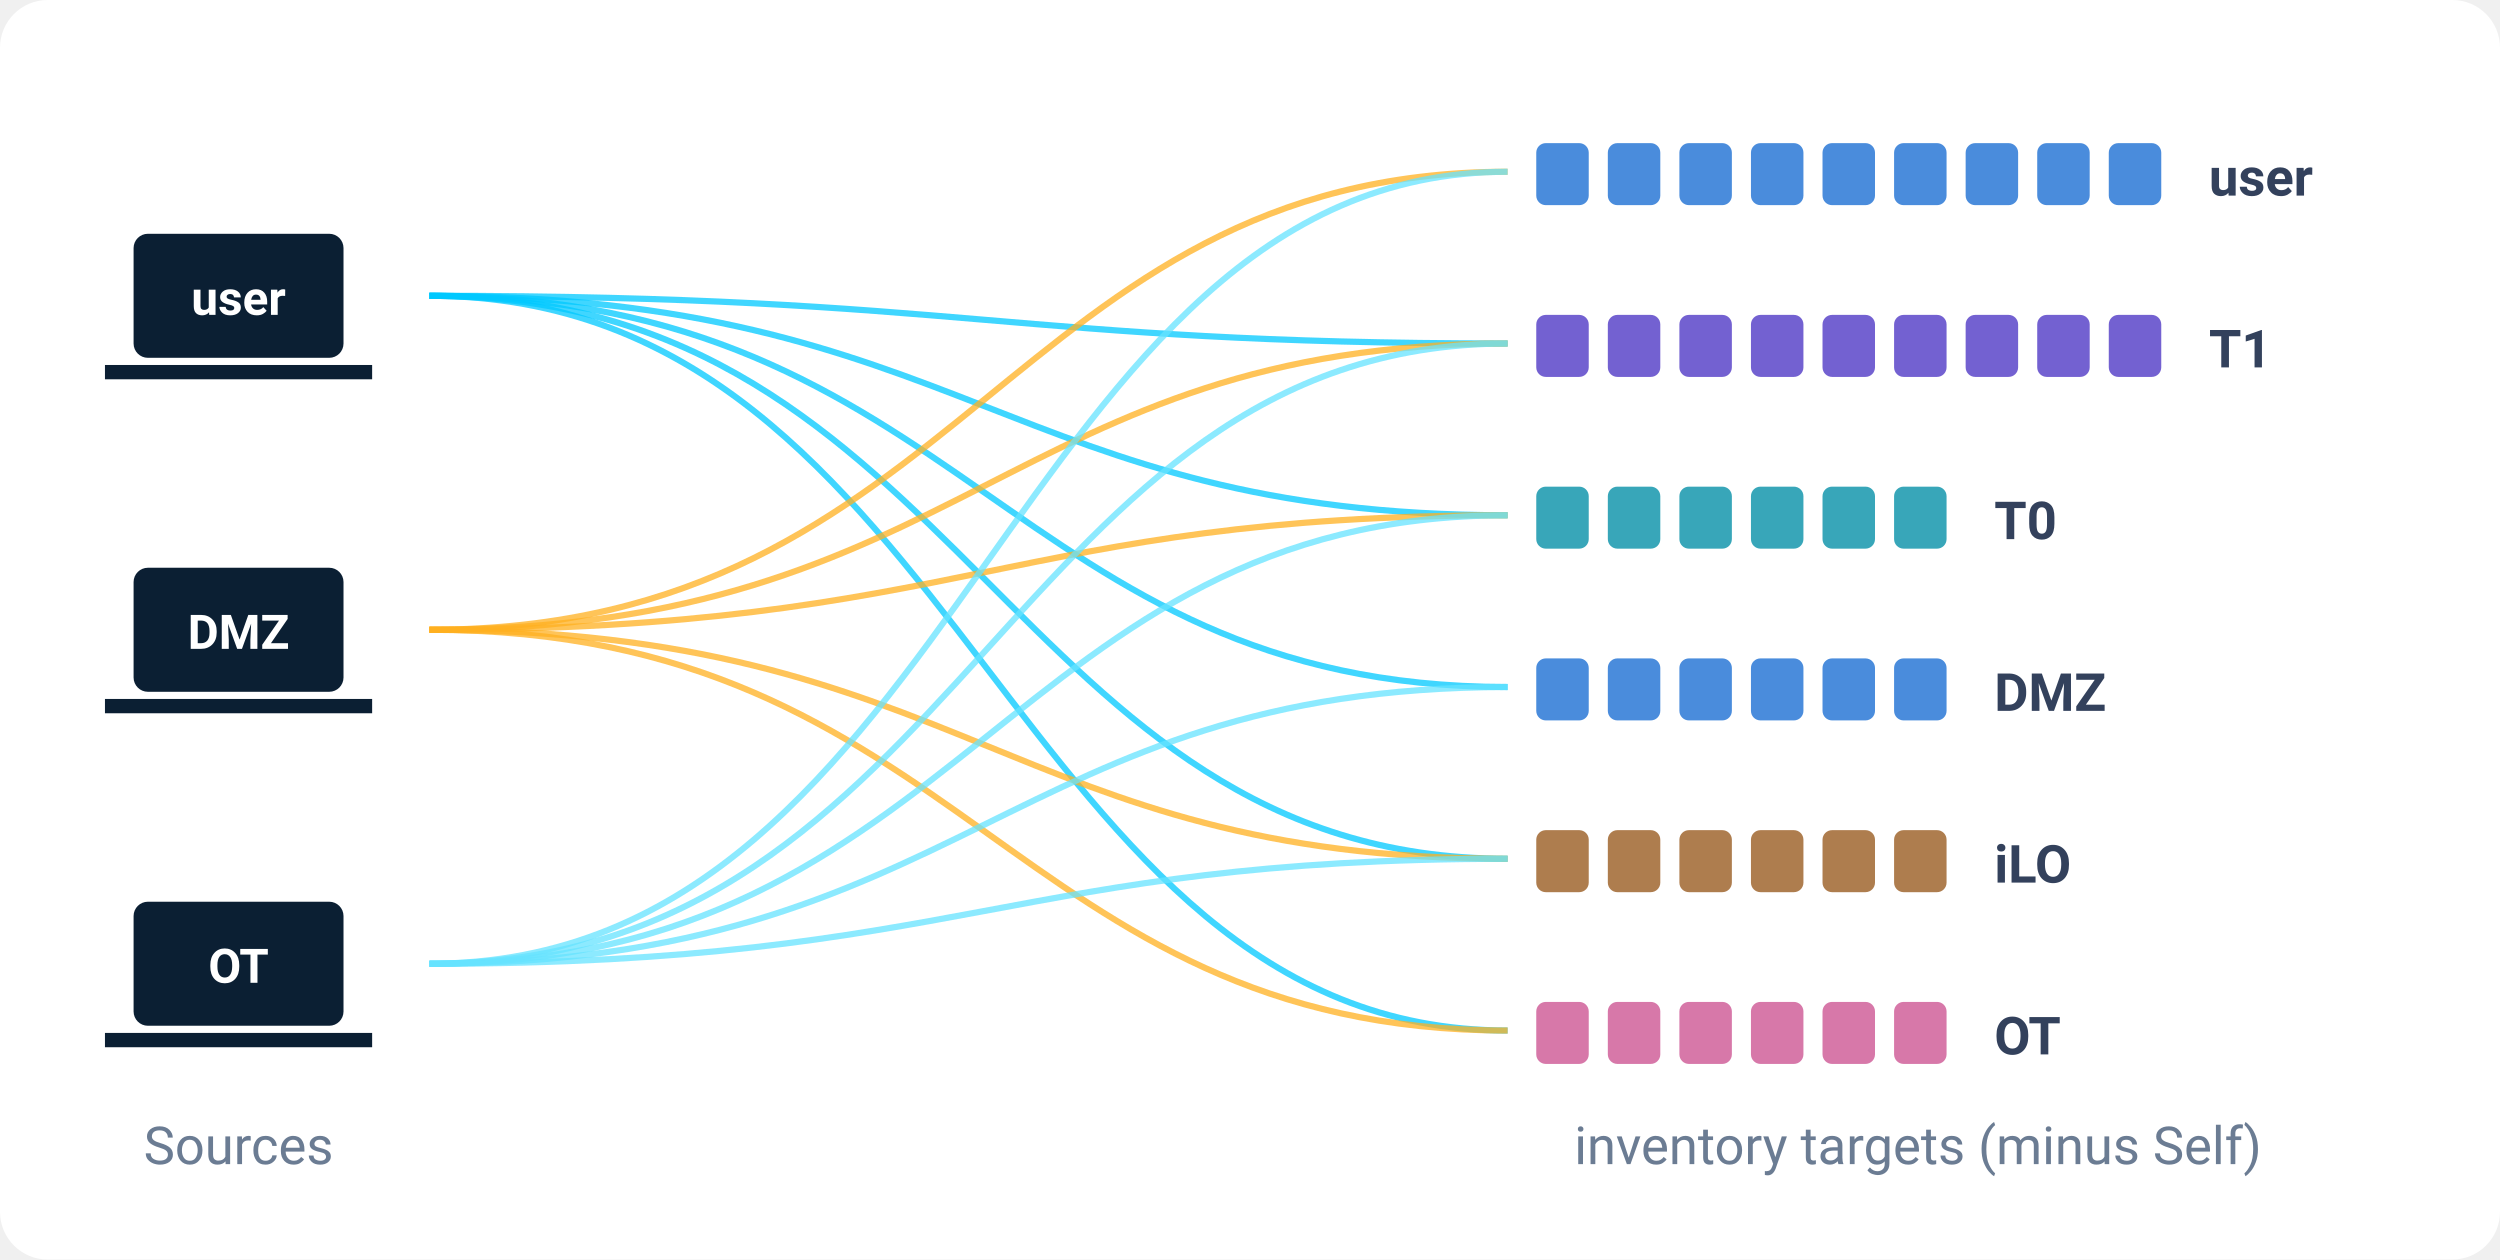
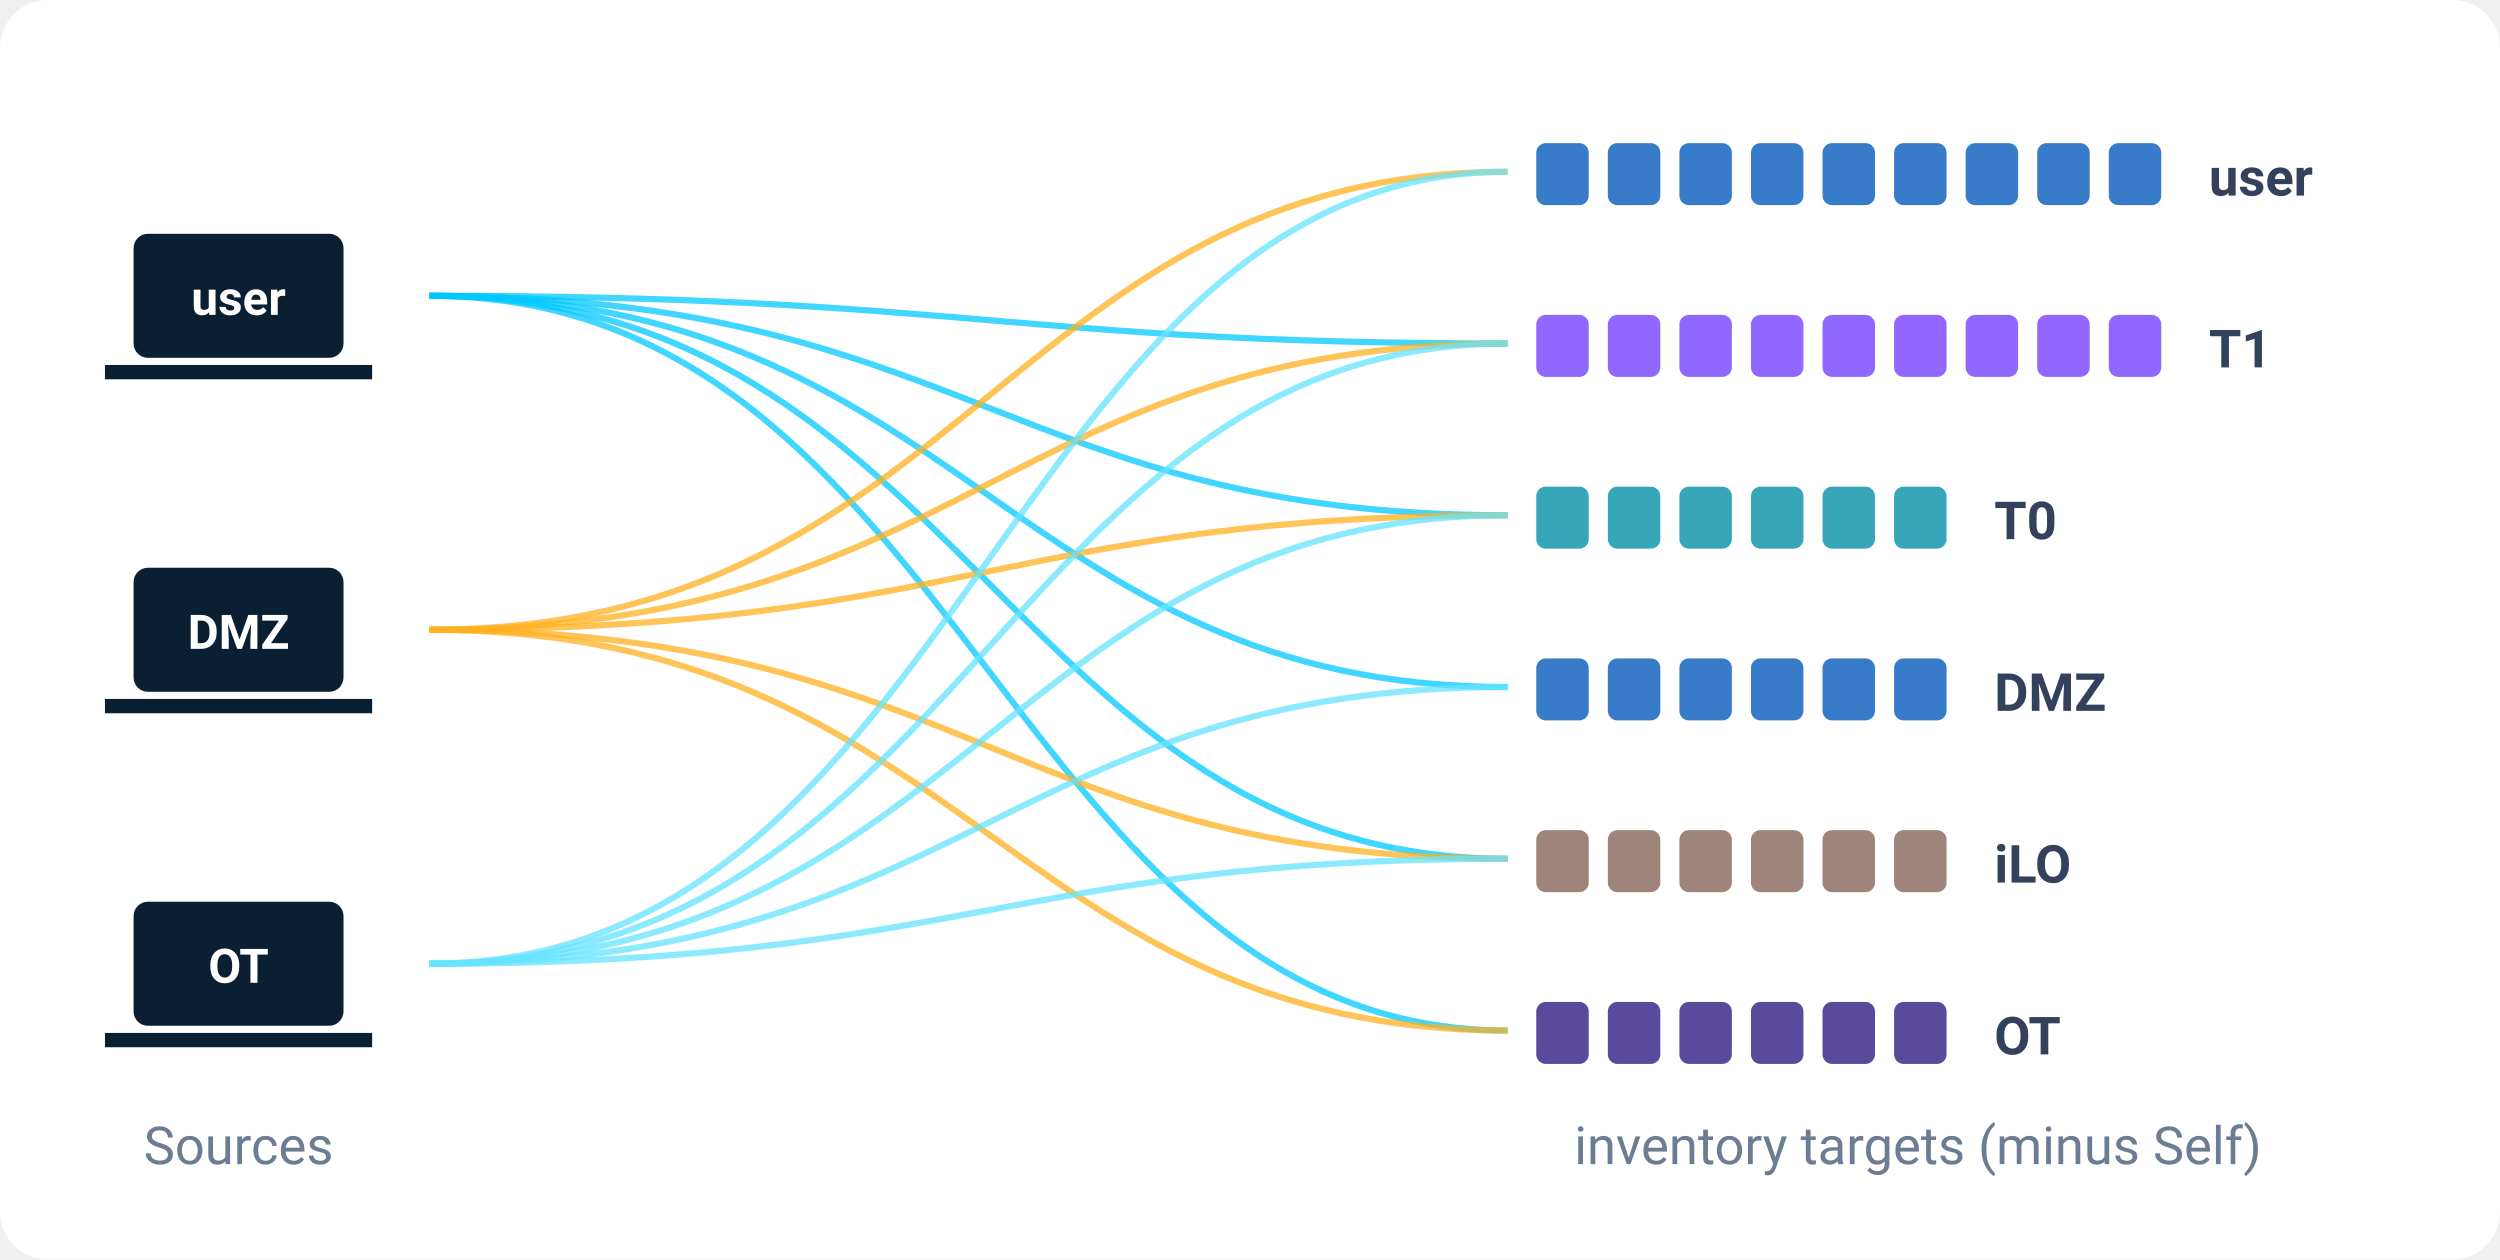
<svg xmlns="http://www.w3.org/2000/svg" width="524" height="264" viewBox="-12 -12 524 264" role="img" aria-label="Several Sources, one method: every Source scans the whole inventory minus itself">
  <rect x="-12" y="-12" width="524" height="264" rx="10" fill="#fff" />
  <text x="451" y="29" style="font-family:-apple-system,'Segoe UI',Roboto,Helvetica,Arial,sans-serif;font-weight:600;font-size:11px;fill:#33415c">user</text>
-   <rect x="310" y="18" width="11" height="13" rx="2" fill="#2a78d6" opacity=".85" />
-   <rect x="325" y="18" width="11" height="13" rx="2" fill="#2a78d6" opacity=".85" />
-   <rect x="340" y="18" width="11" height="13" rx="2" fill="#2a78d6" opacity=".85" />
-   <rect x="355" y="18" width="11" height="13" rx="2" fill="#2a78d6" opacity=".85" />
-   <rect x="370" y="18" width="11" height="13" rx="2" fill="#2a78d6" opacity=".85" />
-   <rect x="385" y="18" width="11" height="13" rx="2" fill="#2a78d6" opacity=".85" />
-   <rect x="400" y="18" width="11" height="13" rx="2" fill="#2a78d6" opacity=".85" />
-   <rect x="415" y="18" width="11" height="13" rx="2" fill="#2a78d6" opacity=".85" />
-   <rect x="430" y="18" width="11" height="13" rx="2" fill="#2a78d6" opacity=".85" />
+   <rect x="310" y="18" width="11" height="13" rx="2" fill="#1565c0" opacity=".85" />
+   <rect x="325" y="18" width="11" height="13" rx="2" fill="#1565c0" opacity=".85" />
+   <rect x="340" y="18" width="11" height="13" rx="2" fill="#1565c0" opacity=".85" />
+   <rect x="355" y="18" width="11" height="13" rx="2" fill="#1565c0" opacity=".85" />
+   <rect x="370" y="18" width="11" height="13" rx="2" fill="#1565c0" opacity=".85" />
+   <rect x="385" y="18" width="11" height="13" rx="2" fill="#1565c0" opacity=".85" />
+   <rect x="400" y="18" width="11" height="13" rx="2" fill="#1565c0" opacity=".85" />
+   <rect x="415" y="18" width="11" height="13" rx="2" fill="#1565c0" opacity=".85" />
+   <rect x="430" y="18" width="11" height="13" rx="2" fill="#1565c0" opacity=".85" />
  <text x="451" y="65" style="font-family:-apple-system,'Segoe UI',Roboto,Helvetica,Arial,sans-serif;font-weight:600;font-size:11px;fill:#33415c">T1</text>
-   <rect x="310" y="54" width="11" height="13" rx="2" fill="#5b45c9" opacity=".85" />
-   <rect x="325" y="54" width="11" height="13" rx="2" fill="#5b45c9" opacity=".85" />
-   <rect x="340" y="54" width="11" height="13" rx="2" fill="#5b45c9" opacity=".85" />
-   <rect x="355" y="54" width="11" height="13" rx="2" fill="#5b45c9" opacity=".85" />
-   <rect x="370" y="54" width="11" height="13" rx="2" fill="#5b45c9" opacity=".85" />
-   <rect x="385" y="54" width="11" height="13" rx="2" fill="#5b45c9" opacity=".85" />
-   <rect x="400" y="54" width="11" height="13" rx="2" fill="#5b45c9" opacity=".85" />
-   <rect x="415" y="54" width="11" height="13" rx="2" fill="#5b45c9" opacity=".85" />
-   <rect x="430" y="54" width="11" height="13" rx="2" fill="#5b45c9" opacity=".85" />
+   <rect x="310" y="54" width="11" height="13" rx="2" fill="#7c4dff" opacity=".85" />
+   <rect x="325" y="54" width="11" height="13" rx="2" fill="#7c4dff" opacity=".85" />
+   <rect x="340" y="54" width="11" height="13" rx="2" fill="#7c4dff" opacity=".85" />
+   <rect x="355" y="54" width="11" height="13" rx="2" fill="#7c4dff" opacity=".85" />
+   <rect x="370" y="54" width="11" height="13" rx="2" fill="#7c4dff" opacity=".85" />
+   <rect x="385" y="54" width="11" height="13" rx="2" fill="#7c4dff" opacity=".85" />
+   <rect x="400" y="54" width="11" height="13" rx="2" fill="#7c4dff" opacity=".85" />
+   <rect x="415" y="54" width="11" height="13" rx="2" fill="#7c4dff" opacity=".85" />
+   <rect x="430" y="54" width="11" height="13" rx="2" fill="#7c4dff" opacity=".85" />
  <text x="406" y="101" style="font-family:-apple-system,'Segoe UI',Roboto,Helvetica,Arial,sans-serif;font-weight:600;font-size:11px;fill:#33415c">T0</text>
  <rect x="310" y="90" width="11" height="13" rx="2" fill="#1597ad" opacity=".85" />
  <rect x="325" y="90" width="11" height="13" rx="2" fill="#1597ad" opacity=".85" />
  <rect x="340" y="90" width="11" height="13" rx="2" fill="#1597ad" opacity=".85" />
  <rect x="355" y="90" width="11" height="13" rx="2" fill="#1597ad" opacity=".85" />
  <rect x="370" y="90" width="11" height="13" rx="2" fill="#1597ad" opacity=".85" />
  <rect x="385" y="90" width="11" height="13" rx="2" fill="#1597ad" opacity=".85" />
  <text x="406" y="137" style="font-family:-apple-system,'Segoe UI',Roboto,Helvetica,Arial,sans-serif;font-weight:600;font-size:11px;fill:#33415c">DMZ</text>
-   <rect x="310" y="126" width="11" height="13" rx="2" fill="#2a78d6" opacity=".85" />
-   <rect x="325" y="126" width="11" height="13" rx="2" fill="#2a78d6" opacity=".85" />
-   <rect x="340" y="126" width="11" height="13" rx="2" fill="#2a78d6" opacity=".85" />
-   <rect x="355" y="126" width="11" height="13" rx="2" fill="#2a78d6" opacity=".85" />
-   <rect x="370" y="126" width="11" height="13" rx="2" fill="#2a78d6" opacity=".85" />
-   <rect x="385" y="126" width="11" height="13" rx="2" fill="#2a78d6" opacity=".85" />
+   <rect x="310" y="126" width="11" height="13" rx="2" fill="#1565c0" opacity=".85" />
+   <rect x="325" y="126" width="11" height="13" rx="2" fill="#1565c0" opacity=".85" />
+   <rect x="340" y="126" width="11" height="13" rx="2" fill="#1565c0" opacity=".85" />
+   <rect x="355" y="126" width="11" height="13" rx="2" fill="#1565c0" opacity=".85" />
+   <rect x="370" y="126" width="11" height="13" rx="2" fill="#1565c0" opacity=".85" />
+   <rect x="385" y="126" width="11" height="13" rx="2" fill="#1565c0" opacity=".85" />
  <text x="406" y="173" style="font-family:-apple-system,'Segoe UI',Roboto,Helvetica,Arial,sans-serif;font-weight:600;font-size:11px;fill:#33415c">iLO</text>
-   <rect x="310" y="162" width="11" height="13" rx="2" fill="#a0662f" opacity=".85" />
-   <rect x="325" y="162" width="11" height="13" rx="2" fill="#a0662f" opacity=".85" />
-   <rect x="340" y="162" width="11" height="13" rx="2" fill="#a0662f" opacity=".85" />
-   <rect x="355" y="162" width="11" height="13" rx="2" fill="#a0662f" opacity=".85" />
-   <rect x="370" y="162" width="11" height="13" rx="2" fill="#a0662f" opacity=".85" />
-   <rect x="385" y="162" width="11" height="13" rx="2" fill="#a0662f" opacity=".85" />
+   <rect x="310" y="162" width="11" height="13" rx="2" fill="#8d6e63" opacity=".85" />
+   <rect x="325" y="162" width="11" height="13" rx="2" fill="#8d6e63" opacity=".85" />
+   <rect x="340" y="162" width="11" height="13" rx="2" fill="#8d6e63" opacity=".85" />
+   <rect x="355" y="162" width="11" height="13" rx="2" fill="#8d6e63" opacity=".85" />
+   <rect x="370" y="162" width="11" height="13" rx="2" fill="#8d6e63" opacity=".85" />
+   <rect x="385" y="162" width="11" height="13" rx="2" fill="#8d6e63" opacity=".85" />
  <text x="406" y="209" style="font-family:-apple-system,'Segoe UI',Roboto,Helvetica,Arial,sans-serif;font-weight:600;font-size:11px;fill:#33415c">OT</text>
-   <rect x="310" y="198" width="11" height="13" rx="2" fill="#d0609a" opacity=".85" />
-   <rect x="325" y="198" width="11" height="13" rx="2" fill="#d0609a" opacity=".85" />
-   <rect x="340" y="198" width="11" height="13" rx="2" fill="#d0609a" opacity=".85" />
-   <rect x="355" y="198" width="11" height="13" rx="2" fill="#d0609a" opacity=".85" />
-   <rect x="370" y="198" width="11" height="13" rx="2" fill="#d0609a" opacity=".85" />
-   <rect x="385" y="198" width="11" height="13" rx="2" fill="#d0609a" opacity=".85" />
+   <rect x="310" y="198" width="11" height="13" rx="2" fill="#3d2a8a" opacity=".85" />
+   <rect x="325" y="198" width="11" height="13" rx="2" fill="#3d2a8a" opacity=".85" />
+   <rect x="340" y="198" width="11" height="13" rx="2" fill="#3d2a8a" opacity=".85" />
+   <rect x="355" y="198" width="11" height="13" rx="2" fill="#3d2a8a" opacity=".85" />
+   <rect x="370" y="198" width="11" height="13" rx="2" fill="#3d2a8a" opacity=".85" />
+   <rect x="385" y="198" width="11" height="13" rx="2" fill="#3d2a8a" opacity=".85" />
  <path d="M78 50C190 50 200 60 304 60" fill="none" stroke="#00C8FF" stroke-width="1.3" opacity=".75" />
  <path d="M78 50C190 50 200 96 304 96" fill="none" stroke="#00C8FF" stroke-width="1.3" opacity=".75" />
  <path d="M78 50C190 50 200 132 304 132" fill="none" stroke="#00C8FF" stroke-width="1.3" opacity=".75" />
  <path d="M78 50C190 50 200 168 304 168" fill="none" stroke="#00C8FF" stroke-width="1.3" opacity=".75" />
  <path d="M78 50C190 50 200 204 304 204" fill="none" stroke="#00C8FF" stroke-width="1.3" opacity=".75" />
  <path d="M78 120C190 120 200 24 304 24" fill="none" stroke="#FFB020" stroke-width="1.3" opacity=".75" />
  <path d="M78 120C190 120 200 60 304 60" fill="none" stroke="#FFB020" stroke-width="1.3" opacity=".75" />
  <path d="M78 120C190 120 200 96 304 96" fill="none" stroke="#FFB020" stroke-width="1.3" opacity=".75" />
  <path d="M78 120C190 120 200 168 304 168" fill="none" stroke="#FFB020" stroke-width="1.3" opacity=".75" />
  <path d="M78 120C190 120 200 204 304 204" fill="none" stroke="#FFB020" stroke-width="1.3" opacity=".75" />
  <path d="M78 190C190 190 200 24 304 24" fill="none" stroke="#65E3FF" stroke-width="1.3" opacity=".75" />
  <path d="M78 190C190 190 200 60 304 60" fill="none" stroke="#65E3FF" stroke-width="1.3" opacity=".75" />
  <path d="M78 190C190 190 200 96 304 96" fill="none" stroke="#65E3FF" stroke-width="1.3" opacity=".75" />
  <path d="M78 190C190 190 200 132 304 132" fill="none" stroke="#65E3FF" stroke-width="1.3" opacity=".75" />
  <path d="M78 190C190 190 200 168 304 168" fill="none" stroke="#65E3FF" stroke-width="1.3" opacity=".75" />
  <rect x="16" y="37" width="44" height="26" rx="3" fill="#0B1F33" />
  <path d="M10 66H66" stroke="#0B1F33" stroke-width="3" />
  <text x="38" y="54" text-anchor="middle" style="font-size:10px;fill:#fff;font-family:-apple-system,'Segoe UI',Roboto,Helvetica,Arial,sans-serif;font-weight:700;font-size:10px">user</text>
  <rect x="16" y="107" width="44" height="26" rx="3" fill="#0B1F33" />
  <path d="M10 136H66" stroke="#0B1F33" stroke-width="3" />
  <text x="38" y="124" text-anchor="middle" style="font-size:10px;fill:#fff;font-family:-apple-system,'Segoe UI',Roboto,Helvetica,Arial,sans-serif;font-weight:700;font-size:10px">DMZ</text>
  <rect x="16" y="177" width="44" height="26" rx="3" fill="#0B1F33" />
  <path d="M10 206H66" stroke="#0B1F33" stroke-width="3" />
  <text x="38" y="194" text-anchor="middle" style="font-size:10px;fill:#fff;font-family:-apple-system,'Segoe UI',Roboto,Helvetica,Arial,sans-serif;font-weight:700;font-size:10px">OT</text>
  <text x="38" y="232" text-anchor="middle" style="font-family:-apple-system,'Segoe UI',Roboto,Helvetica,Arial,sans-serif;font-weight:400;font-size:11px;fill:#6B7C93">Sources</text>
  <text x="390" y="232" text-anchor="middle" style="font-family:-apple-system,'Segoe UI',Roboto,Helvetica,Arial,sans-serif;font-weight:400;font-size:11px;fill:#6B7C93">inventory targets (minus Self)</text>
</svg>
